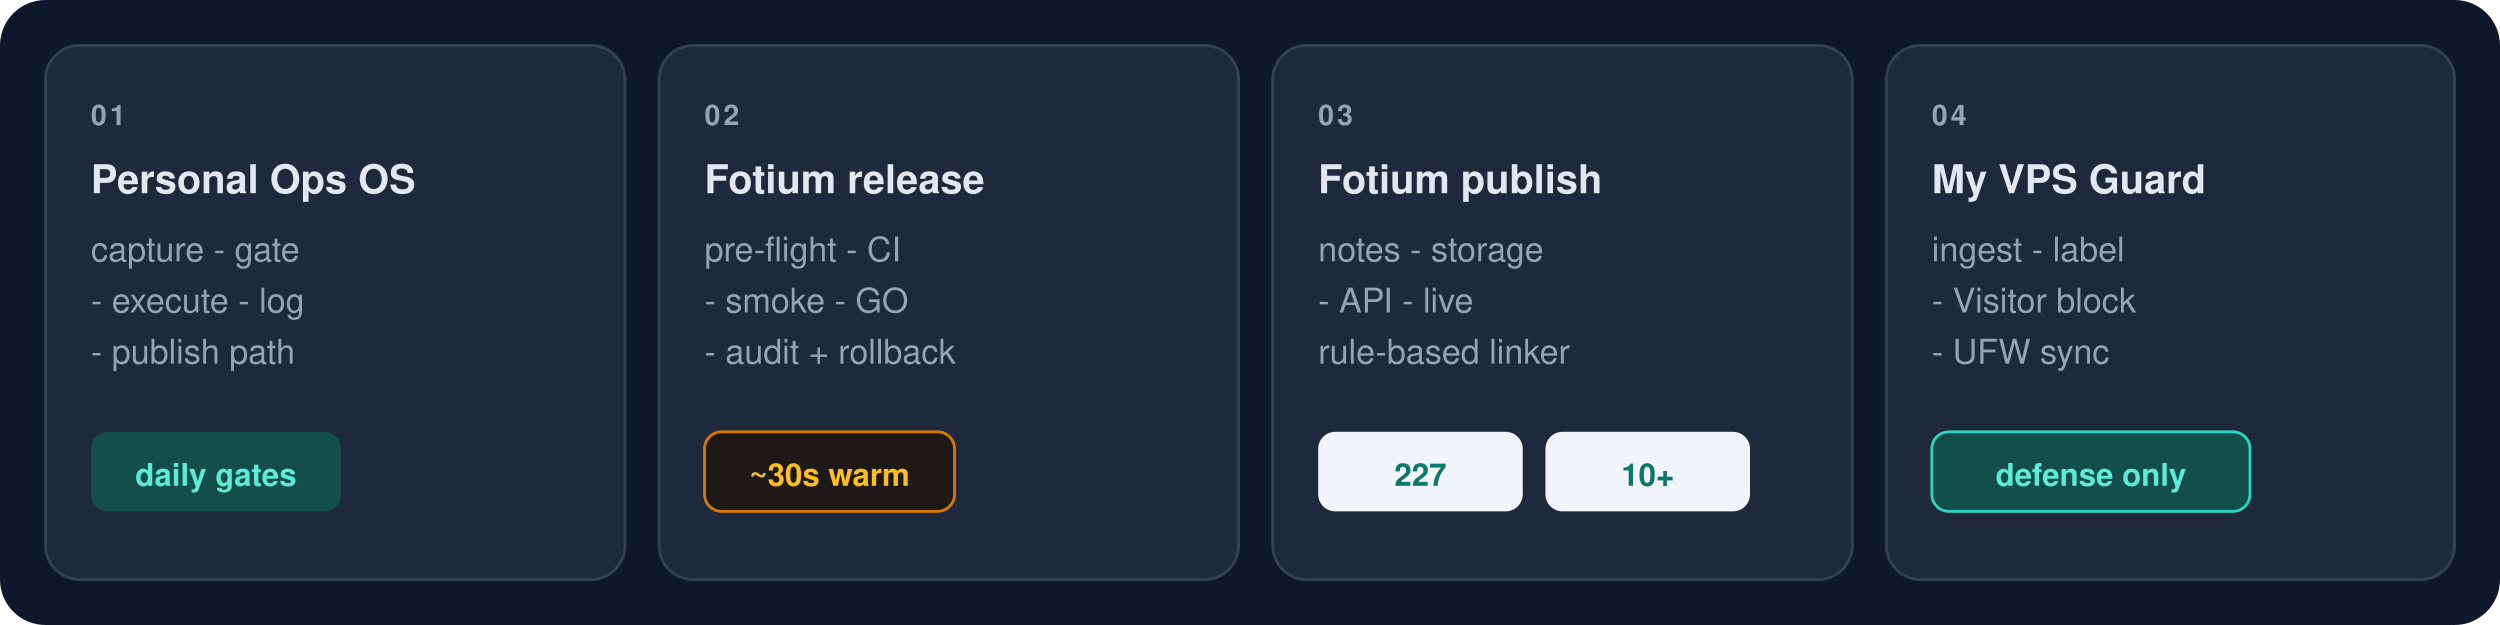
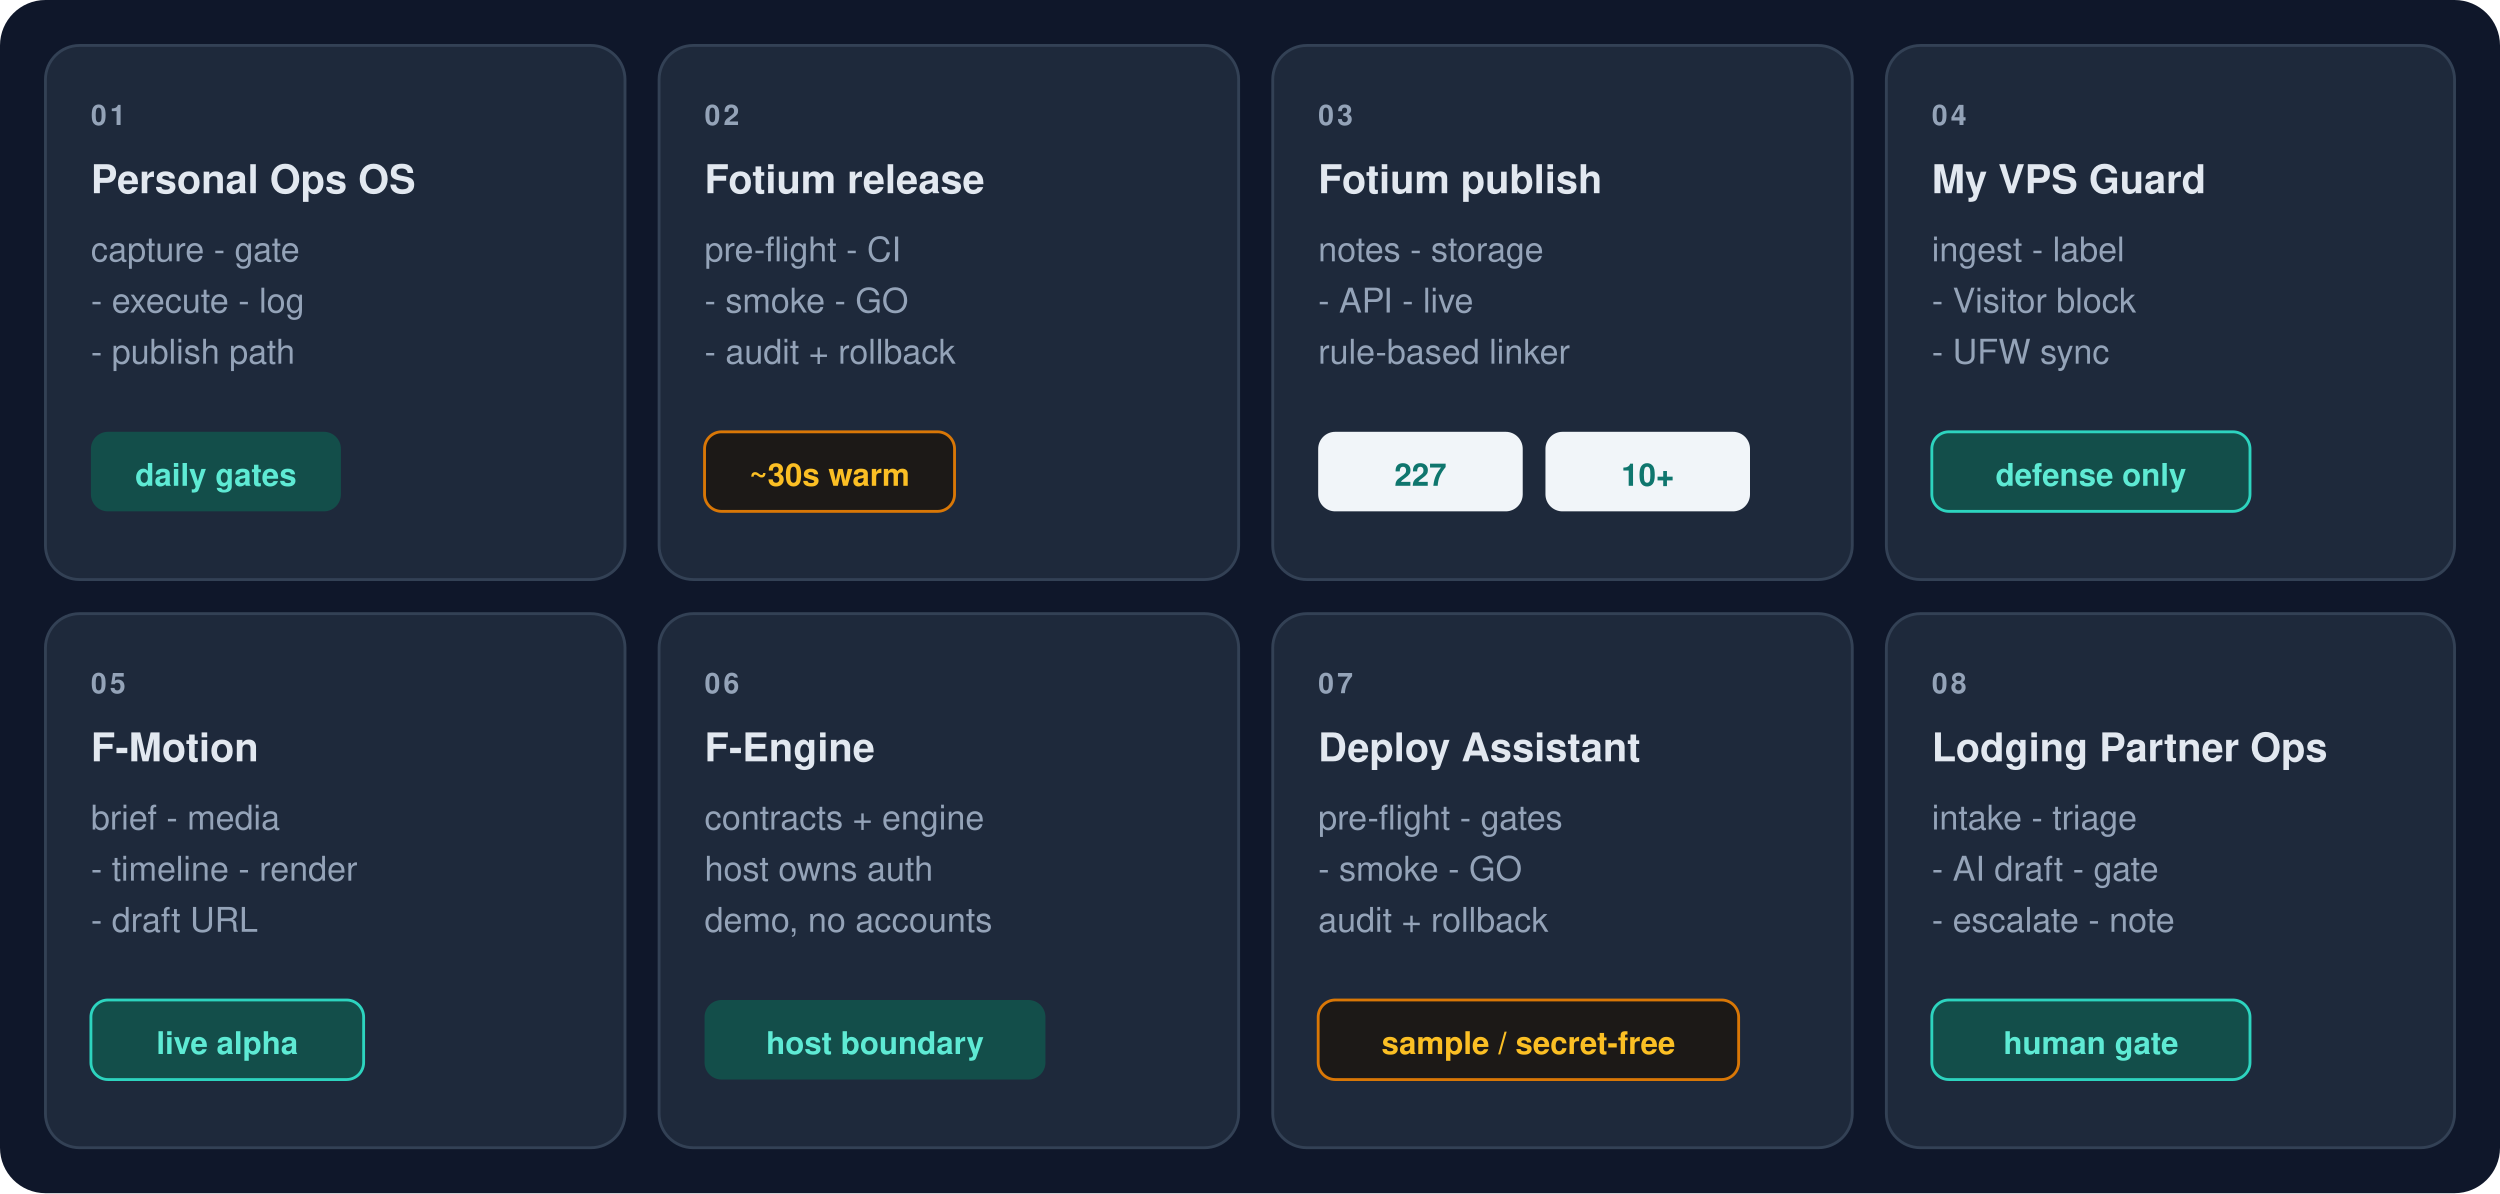
- <svg xmlns="http://www.w3.org/2000/svg" viewBox="0 0 880 220" role="img" aria-labelledby="title desc">
-   <rect width="880" height="220" rx="16" fill="#0F172A" />
+ <svg xmlns="http://www.w3.org/2000/svg" viewBox="0 0 880 420" role="img" aria-labelledby="title desc">
+   <rect width="880" height="420" rx="16" fill="#0F172A" />
  <g font-family="ui-sans-serif, system-ui, Segoe UI, Helvetica, Arial, sans-serif">
    <rect x="16" y="16" width="204" height="188" rx="12" fill="#1E293B" stroke="#334155" />
    <text x="32" y="44" fill="#94A3B8" font-size="10" font-weight="700" letter-spacing="1.1">01</text>
    <text x="32" y="68" fill="#E2E8F0" font-size="14" font-weight="700">Personal Ops OS</text>
    <text x="32" y="92" fill="#94A3B8" font-size="12">capture - gate</text>
    <text x="32" y="110" fill="#94A3B8" font-size="12">- execute - log</text>
    <text x="32" y="128" fill="#94A3B8" font-size="12">- publish path</text>
    <rect x="32" y="152" width="88" height="28" rx="6" fill="#134E4A" />
    <text x="76" y="171" text-anchor="middle" fill="#5EEAD4" font-size="11" font-weight="600">daily gates</text>
    <rect x="232" y="16" width="204" height="188" rx="12" fill="#1E293B" stroke="#334155" />
    <text x="248" y="44" fill="#94A3B8" font-size="10" font-weight="700" letter-spacing="1.1">02</text>
    <text x="248" y="68" fill="#E2E8F0" font-size="14" font-weight="700">Fotium release</text>
    <text x="248" y="92" fill="#94A3B8" font-size="12">pre-flight - CI</text>
    <text x="248" y="110" fill="#94A3B8" font-size="12">- smoke - GO</text>
    <text x="248" y="128" fill="#94A3B8" font-size="12">- audit + rollback</text>
    <rect x="248" y="152" width="88" height="28" rx="6" fill="#1C1917" stroke="#D97706" />
    <text x="292" y="171" text-anchor="middle" fill="#FBBF24" font-size="11" font-weight="600">~30s warm</text>
    <rect x="448" y="16" width="204" height="188" rx="12" fill="#1E293B" stroke="#334155" />
    <text x="464" y="44" fill="#94A3B8" font-size="10" font-weight="700" letter-spacing="1.1">03</text>
    <text x="464" y="68" fill="#E2E8F0" font-size="14" font-weight="700">Fotium publish</text>
    <text x="464" y="92" fill="#94A3B8" font-size="12">notes - storage</text>
    <text x="464" y="110" fill="#94A3B8" font-size="12">- API - live</text>
    <text x="464" y="128" fill="#94A3B8" font-size="12">rule-based linker</text>
    <rect x="464" y="152" width="72" height="28" rx="6" fill="#F1F5F9" />
    <text x="500" y="171" text-anchor="middle" fill="#0F766E" font-size="11" font-weight="700">227</text>
    <rect x="544" y="152" width="72" height="28" rx="6" fill="#F1F5F9" />
    <text x="580" y="171" text-anchor="middle" fill="#0F766E" font-size="11" font-weight="700">10+</text>
    <rect x="664" y="16" width="200" height="188" rx="12" fill="#1E293B" stroke="#334155" />
    <text x="680" y="44" fill="#94A3B8" font-size="10" font-weight="700" letter-spacing="1.1">04</text>
    <text x="680" y="68" fill="#E2E8F0" font-size="14" font-weight="700">My VPS Guard</text>
    <text x="680" y="92" fill="#94A3B8" font-size="12">ingest - label</text>
    <text x="680" y="110" fill="#94A3B8" font-size="12">- Visitor block</text>
    <text x="680" y="128" fill="#94A3B8" font-size="12">- UFW sync</text>
    <rect x="680" y="152" width="112" height="28" rx="6" fill="#134E4A" stroke="#2DD4BF" />
    <text x="736" y="171" text-anchor="middle" fill="#5EEAD4" font-size="11" font-weight="600">defense only</text>
+     <rect x="16" y="216" width="204" height="188" rx="12" fill="#1E293B" stroke="#334155" />
+     <text x="32" y="244" fill="#94A3B8" font-size="10" font-weight="700" letter-spacing="1.1">05</text>
+     <text x="32" y="268" fill="#E2E8F0" font-size="14" font-weight="700">F-Motion</text>
+     <text x="32" y="292" fill="#94A3B8" font-size="12">brief - media</text>
+     <text x="32" y="310" fill="#94A3B8" font-size="12">- timeline - render</text>
+     <text x="32" y="328" fill="#94A3B8" font-size="12">- draft URL</text>
+     <rect x="32" y="352" width="96" height="28" rx="6" fill="#134E4A" stroke="#2DD4BF" />
+     <text x="80" y="371" text-anchor="middle" fill="#5EEAD4" font-size="11" font-weight="600">live alpha</text>
+     <rect x="232" y="216" width="204" height="188" rx="12" fill="#1E293B" stroke="#334155" />
+     <text x="248" y="244" fill="#94A3B8" font-size="10" font-weight="700" letter-spacing="1.1">06</text>
+     <text x="248" y="268" fill="#E2E8F0" font-size="14" font-weight="700">F-Engine</text>
+     <text x="248" y="292" fill="#94A3B8" font-size="12">contracts + engine</text>
+     <text x="248" y="310" fill="#94A3B8" font-size="12">host owns auth</text>
+     <text x="248" y="328" fill="#94A3B8" font-size="12">demo, no accounts</text>
+     <rect x="248" y="352" width="120" height="28" rx="6" fill="#134E4A" />
+     <text x="308" y="371" text-anchor="middle" fill="#5EEAD4" font-size="11" font-weight="600">host boundary</text>
+     <rect x="448" y="216" width="204" height="188" rx="12" fill="#1E293B" stroke="#334155" />
+     <text x="464" y="244" fill="#94A3B8" font-size="10" font-weight="700" letter-spacing="1.1">07</text>
+     <text x="464" y="268" fill="#E2E8F0" font-size="14" font-weight="700">Deploy Assistant</text>
+     <text x="464" y="292" fill="#94A3B8" font-size="12">pre-flight - gates</text>
+     <text x="464" y="310" fill="#94A3B8" font-size="12">- smoke - GO</text>
+     <text x="464" y="328" fill="#94A3B8" font-size="12">audit + rollback</text>
+     <rect x="464" y="352" width="148" height="28" rx="6" fill="#1C1917" stroke="#D97706" />
+     <text x="538" y="371" text-anchor="middle" fill="#FBBF24" font-size="11" font-weight="600">sample / secret-free</text>
+     <rect x="664" y="216" width="200" height="188" rx="12" fill="#1E293B" stroke="#334155" />
+     <text x="680" y="244" fill="#94A3B8" font-size="10" font-weight="700" letter-spacing="1.1">08</text>
+     <text x="680" y="268" fill="#E2E8F0" font-size="14" font-weight="700">Lodging Partner Ops</text>
+     <text x="680" y="292" fill="#94A3B8" font-size="12">intake - triage</text>
+     <text x="680" y="310" fill="#94A3B8" font-size="12">- AI draft - gate</text>
+     <text x="680" y="328" fill="#94A3B8" font-size="12">- escalate - note</text>
+     <rect x="680" y="352" width="112" height="28" rx="6" fill="#134E4A" stroke="#2DD4BF" />
+     <text x="736" y="371" text-anchor="middle" fill="#5EEAD4" font-size="11" font-weight="600">human gate</text>
  </g>
</svg>
